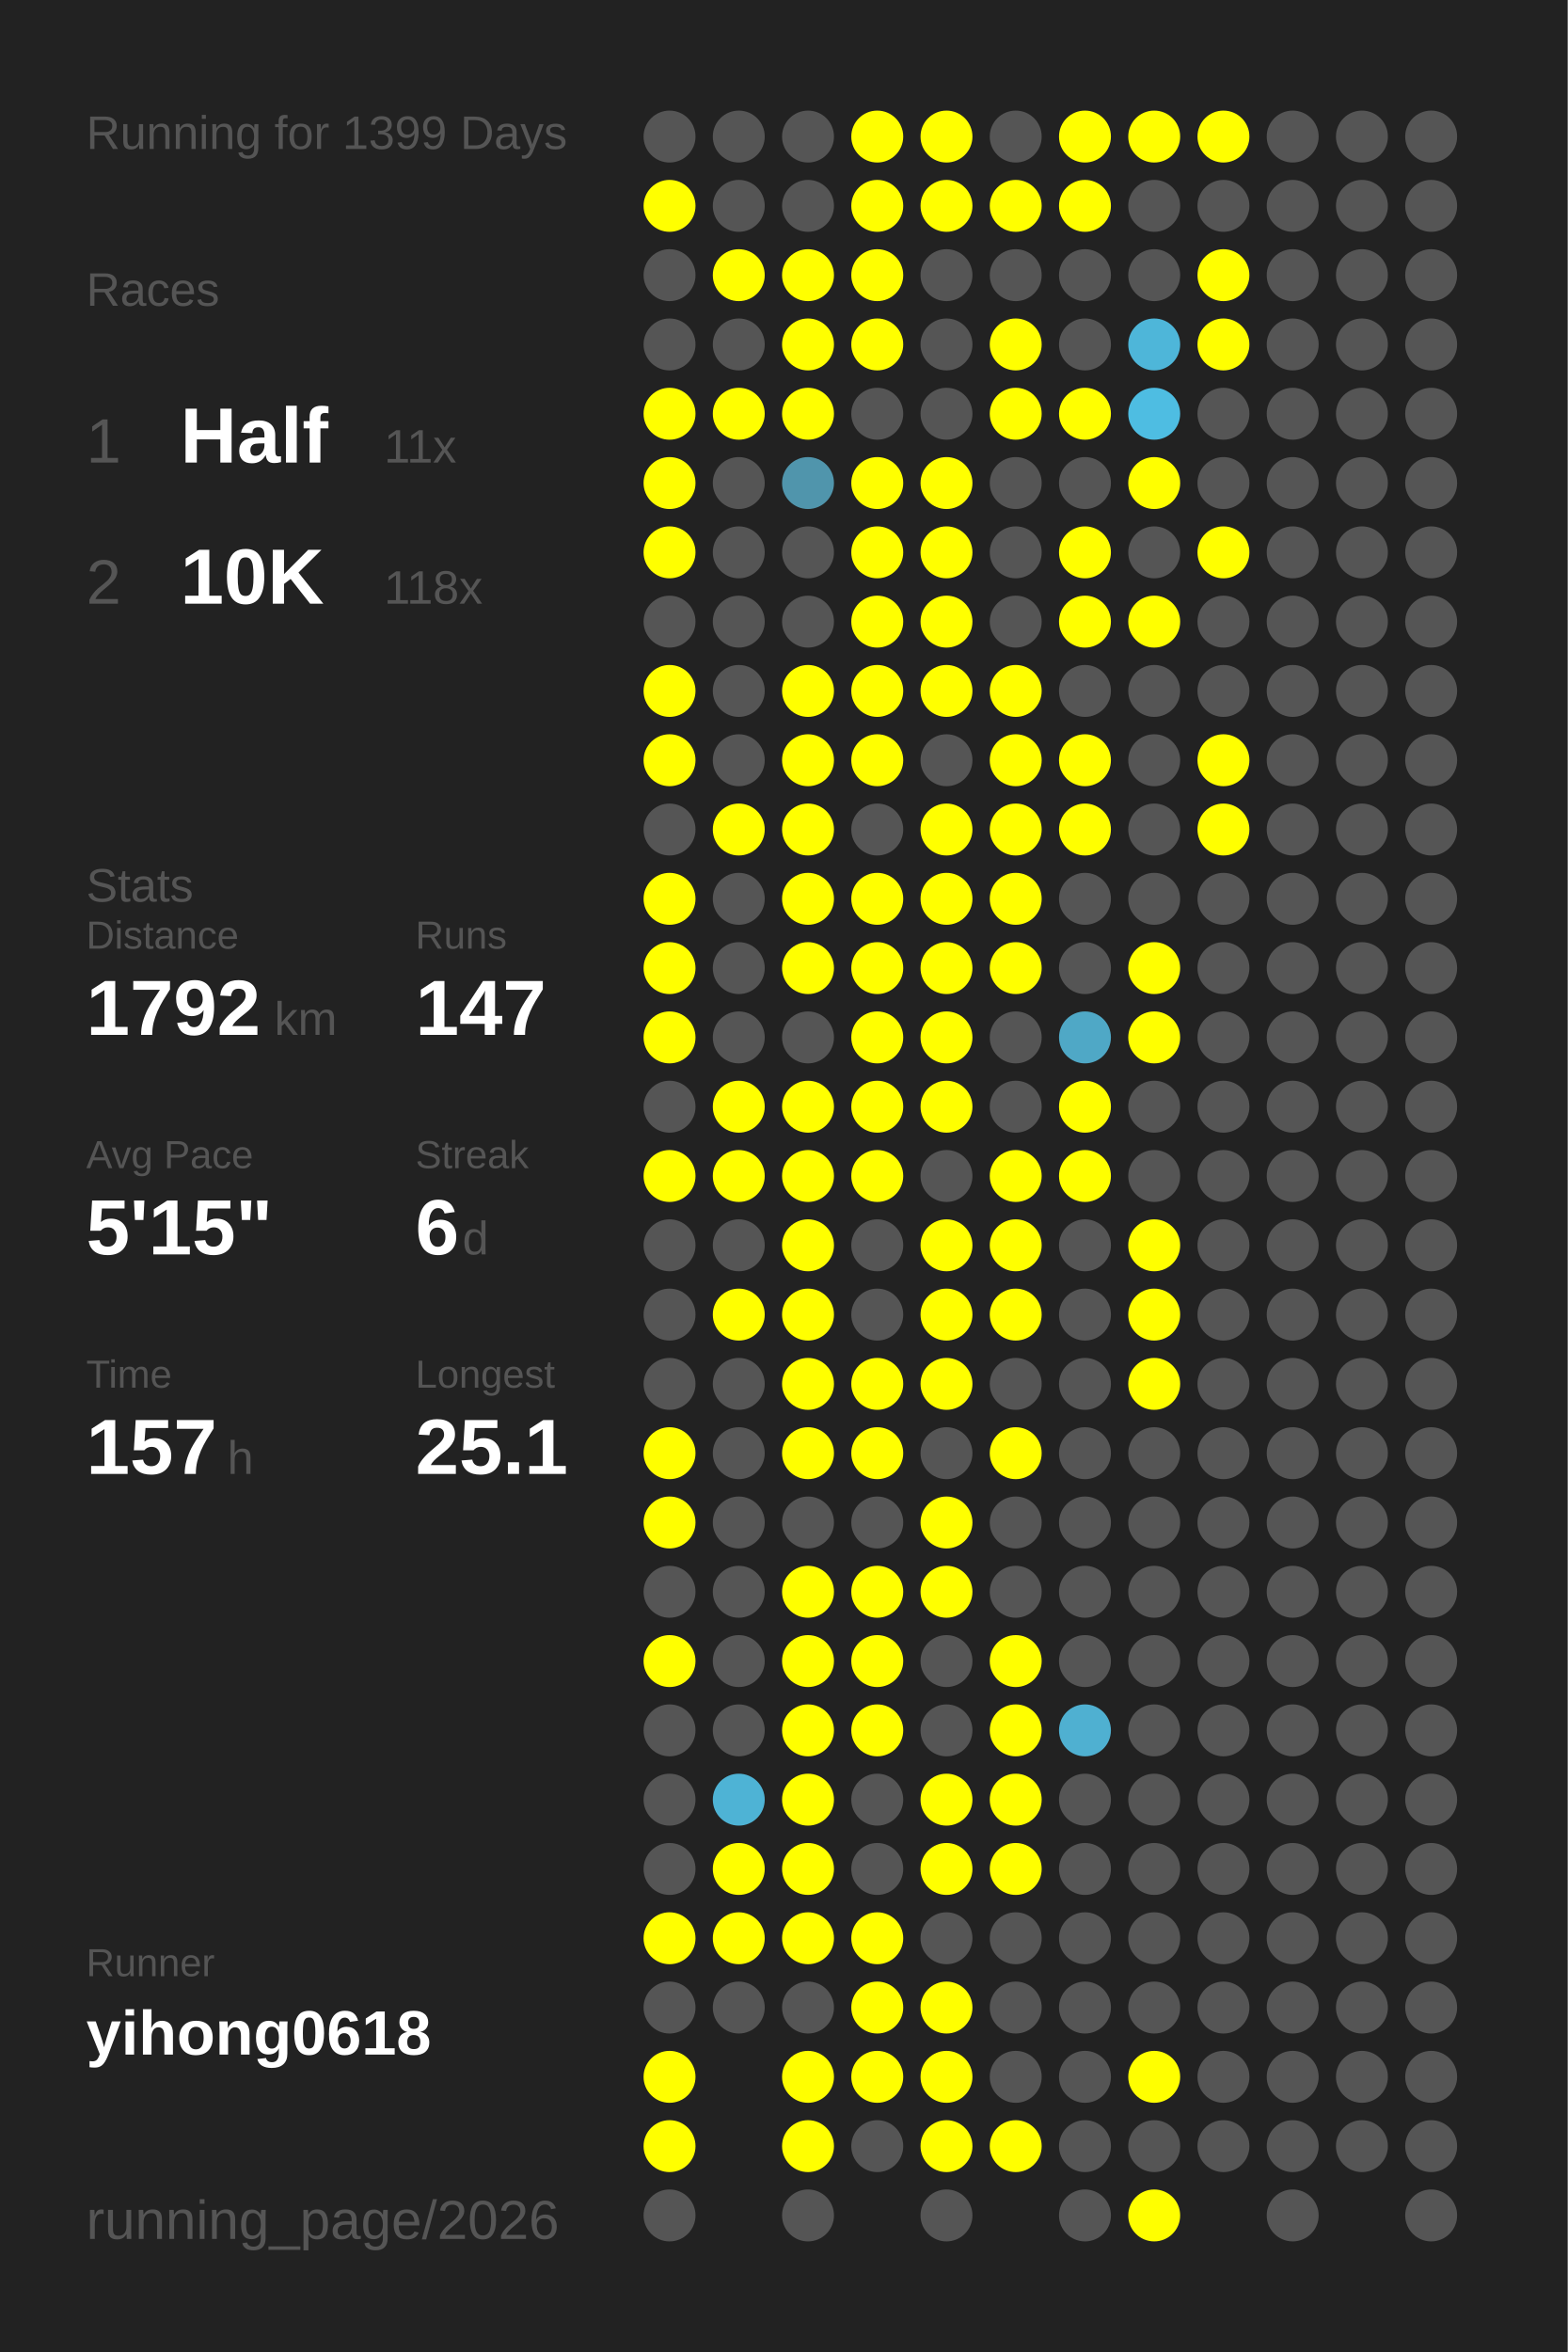
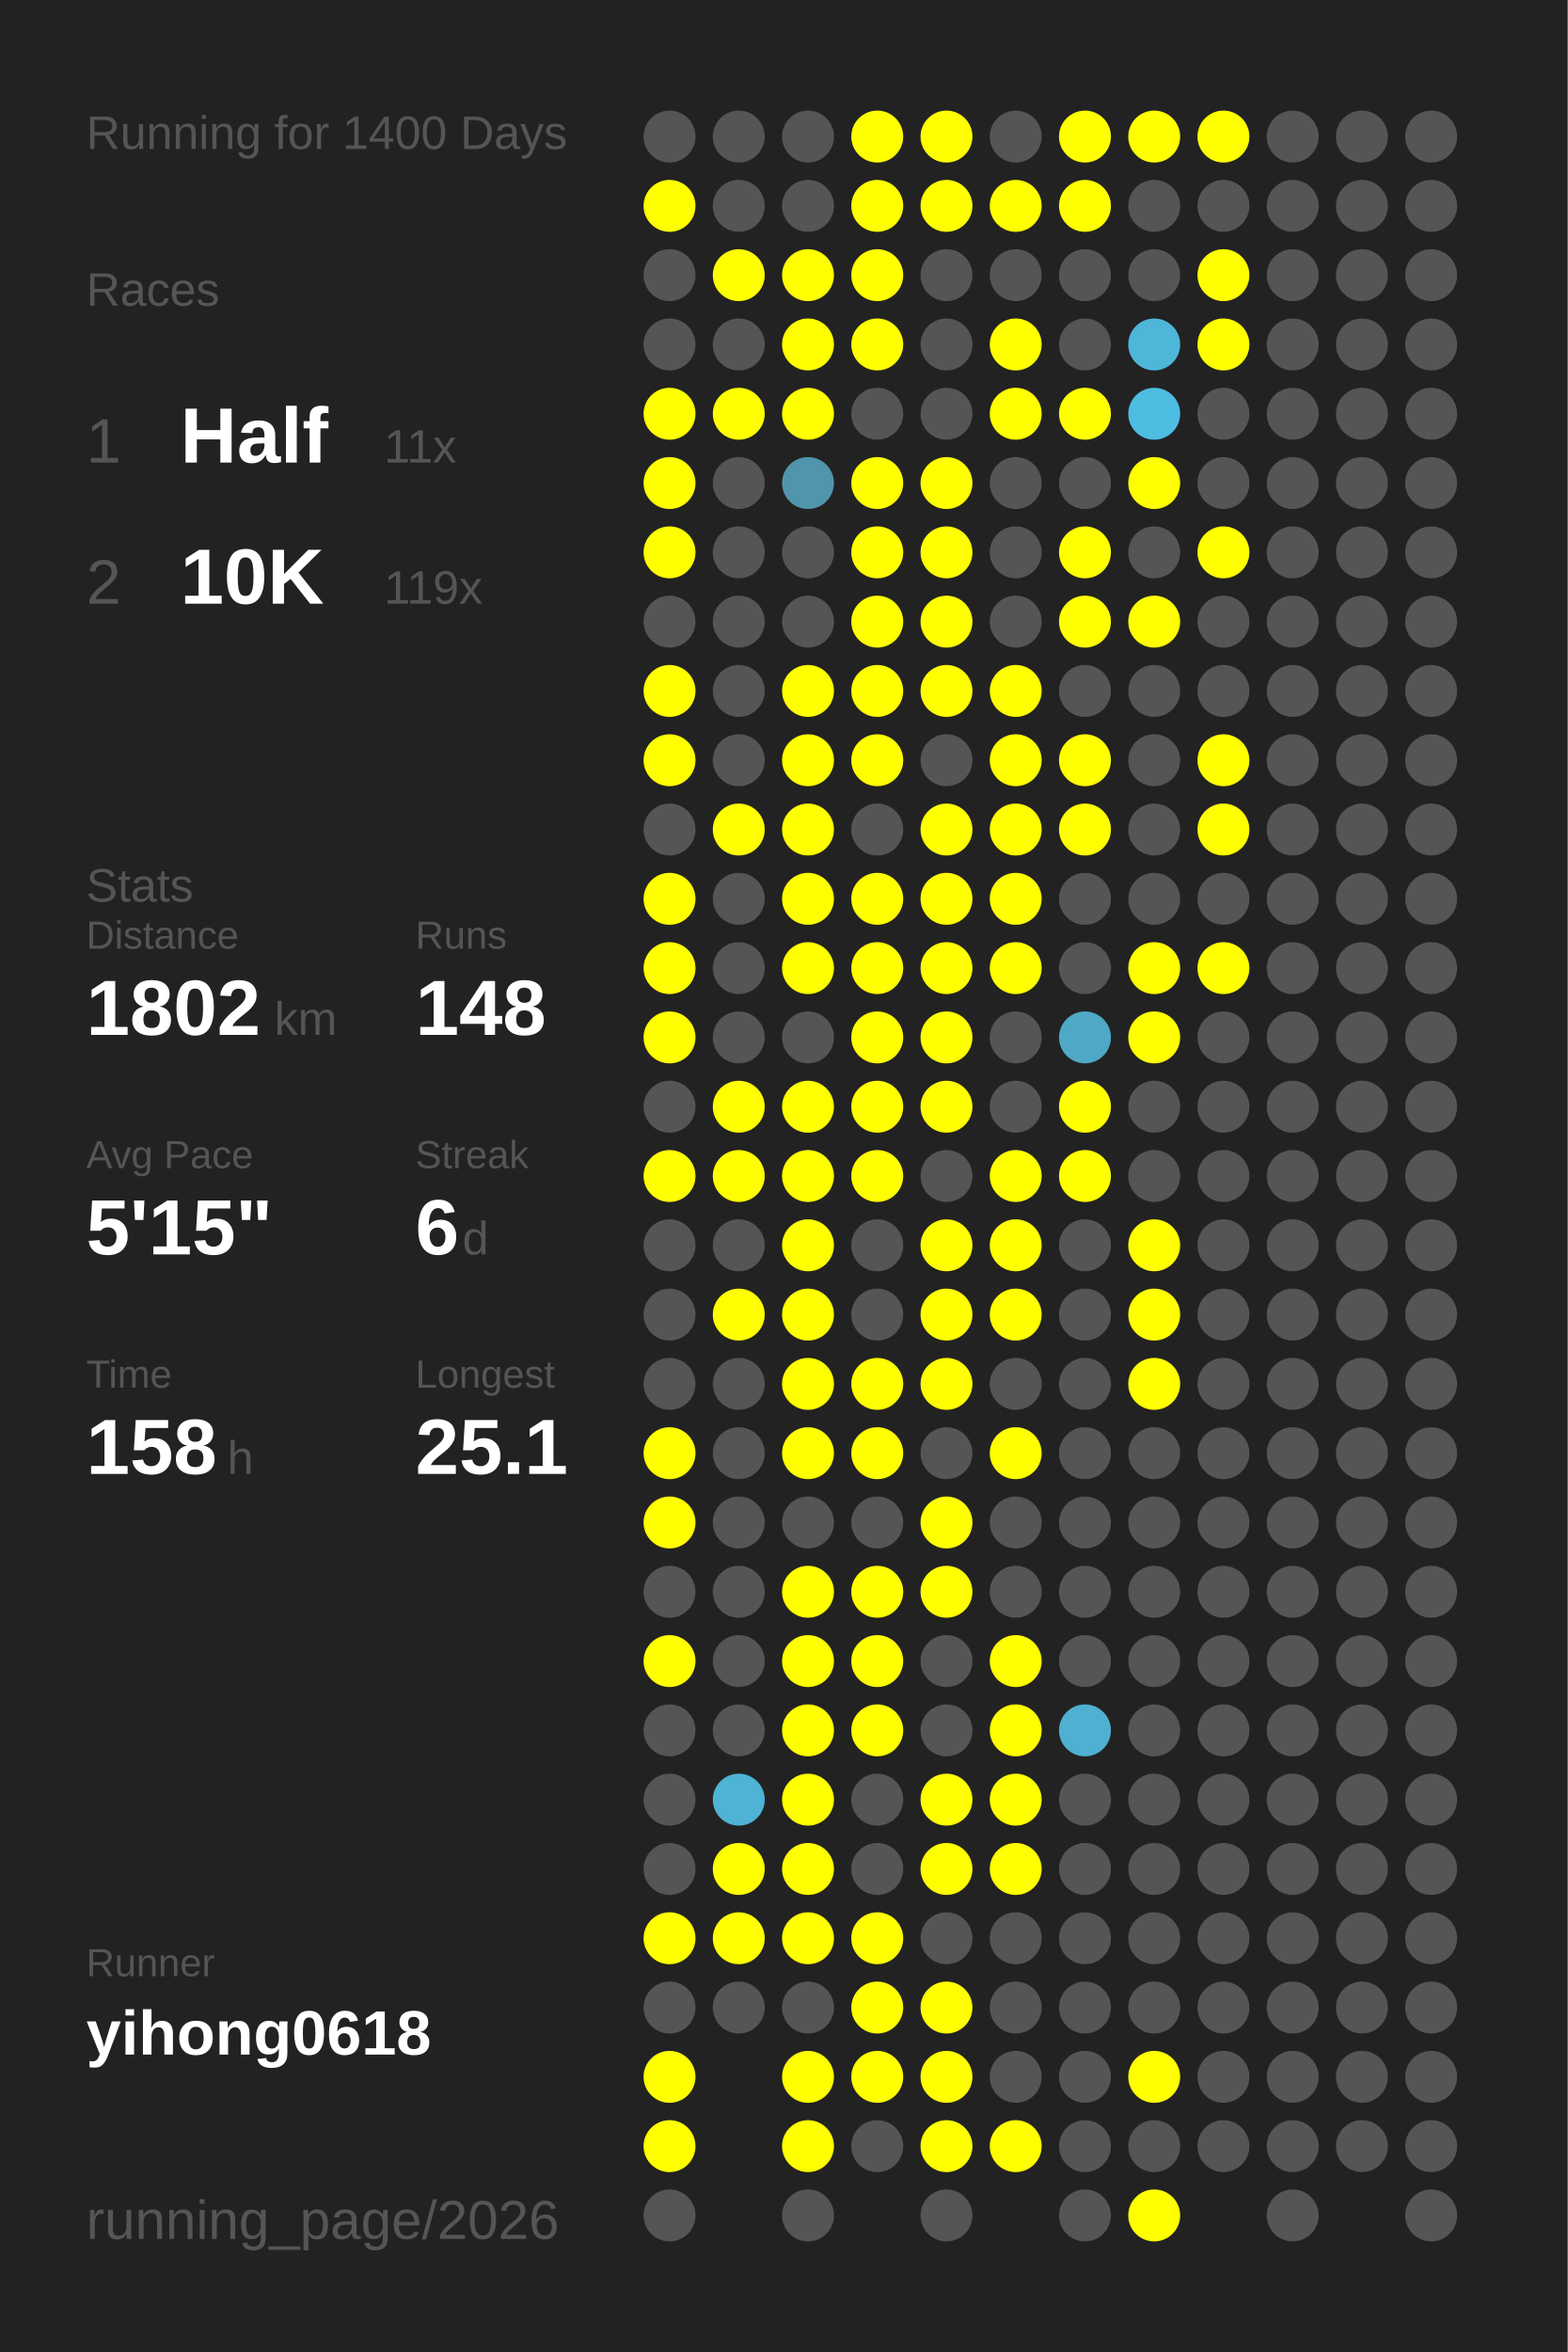
<svg xmlns="http://www.w3.org/2000/svg" baseProfile="full" height="300mm" version="1.1" viewBox="0,0,200,300" width="200mm">
  <defs />
  <rect fill="#222222" height="300" width="200" x="0" y="0" />
-   <text fill="#555555" style="font-size:6px; font-family:Arial;" x="11" y="19">Running for 1399 Days</text>
+   <text fill="#555555" style="font-size:6px; font-family:Arial;" x="11" y="19">Running for 1400 Days</text>
  <text fill="#555555" style="font-size:6px; font-family:Arial;" x="11" y="39">Races</text>
  <text fill="#555555" style="font-size:8px; font-family:Arial;" x="11" y="59">1</text>
  <text fill="#FFFFFF" style="font-size:10px; font-family:Arial; font-weight:bold;" x="23" y="59">Half</text>
  <text fill="#555555" style="font-size:6px; font-family:Arial;" x="49" y="59">11x</text>
  <text fill="#555555" style="font-size:8px; font-family:Arial;" x="11" y="77">2</text>
  <text fill="#FFFFFF" style="font-size:10px; font-family:Arial; font-weight:bold;" x="23" y="77">10K</text>
-   <text fill="#555555" style="font-size:6px; font-family:Arial;" x="49" y="77">118x</text>
+   <text fill="#555555" style="font-size:6px; font-family:Arial;" x="49" y="77">119x</text>
  <text fill="#555555" style="font-size:6px; font-family:Arial;" x="11" y="115">Stats</text>
  <text fill="#555555" style="font-size:5px; font-family:Arial;" x="11" y="121">Distance</text>
-   <text fill="#FFFFFF" style="font-size:10px; font-family:Arial; font-weight:bold;" x="11" y="132">1792</text>
+   <text fill="#FFFFFF" style="font-size:10px; font-family:Arial; font-weight:bold;" x="11" y="132">1802</text>
  <text fill="#555555" style="font-size:6px; font-family:Arial;" x="35" y="132">km</text>
  <text fill="#555555" style="font-size:5px; font-family:Arial;" x="53" y="121">Runs</text>
-   <text fill="#FFFFFF" style="font-size:10px; font-family:Arial; font-weight:bold;" x="53" y="132">147</text>
+   <text fill="#FFFFFF" style="font-size:10px; font-family:Arial; font-weight:bold;" x="53" y="132">148</text>
  <text fill="#555555" style="font-size:5px; font-family:Arial;" x="11" y="149">Avg Pace</text>
  <text fill="#FFFFFF" style="font-size:10px; font-family:Arial; font-weight:bold;" x="11" y="160">5'15"</text>
  <text fill="#555555" style="font-size:5px; font-family:Arial;" x="53" y="149">Streak</text>
  <text fill="#FFFFFF" style="font-size:10px; font-family:Arial; font-weight:bold;" x="53" y="160">6</text>
  <text fill="#555555" style="font-size:6px; font-family:Arial;" x="59" y="160">d</text>
  <text fill="#555555" style="font-size:5px; font-family:Arial;" x="11" y="177">Time</text>
-   <text fill="#FFFFFF" style="font-size:10px; font-family:Arial; font-weight:bold;" x="11" y="188">157</text>
+   <text fill="#FFFFFF" style="font-size:10px; font-family:Arial; font-weight:bold;" x="11" y="188">158</text>
  <text fill="#555555" style="font-size:6px; font-family:Arial;" x="29" y="188">h</text>
  <text fill="#555555" style="font-size:5px; font-family:Arial;" x="53" y="177">Longest</text>
  <text fill="#FFFFFF" style="font-size:10px; font-family:Arial; font-weight:bold;" x="53" y="188">25.1</text>
  <text fill="#555555" style="font-size:5px; font-family:Arial;" x="11" y="252.065">Runner</text>
  <text fill="#FFFFFF" style="font-size:8px; font-family:Arial; font-weight:bold;" x="11" y="262.065">yihong0618</text>
  <text fill="#555555" style="font-size:7px; font-family:Arial;" x="11" y="285.581">running_page/2026</text>
  <circle cx="85.417" cy="17.419" fill="#555555" r="3.312" />
  <circle cx="85.417" cy="26.258" fill="#FFFF00" r="3.312" />
  <circle cx="85.417" cy="35.097" fill="#555555" r="3.312" />
  <circle cx="85.417" cy="43.935" fill="#555555" r="3.312" />
  <circle cx="85.417" cy="52.774" fill="#FFFF00" r="3.312" />
  <circle cx="85.417" cy="61.613" fill="#FFFF00" r="3.312" />
  <circle cx="85.417" cy="70.452" fill="#FFFF00" r="3.312" />
  <circle cx="85.417" cy="79.29" fill="#555555" r="3.312" />
  <circle cx="85.417" cy="88.129" fill="#FFFF00" r="3.312" />
  <circle cx="85.417" cy="96.968" fill="#FFFF00" r="3.312" />
  <circle cx="85.417" cy="105.806" fill="#555555" r="3.312" />
  <circle cx="85.417" cy="114.645" fill="#FFFF00" r="3.312" />
  <circle cx="85.417" cy="123.484" fill="#FFFF00" r="3.312" />
  <circle cx="85.417" cy="132.323" fill="#FFFF00" r="3.312" />
  <circle cx="85.417" cy="141.161" fill="#555555" r="3.312" />
  <circle cx="85.417" cy="150" fill="#FFFF00" r="3.312" />
  <circle cx="85.417" cy="158.839" fill="#555555" r="3.312" />
  <circle cx="85.417" cy="167.677" fill="#555555" r="3.312" />
  <circle cx="85.417" cy="176.516" fill="#555555" r="3.312" />
  <circle cx="85.417" cy="185.355" fill="#FFFF00" r="3.312" />
  <circle cx="85.417" cy="194.194" fill="#FFFF00" r="3.312" />
  <circle cx="85.417" cy="203.032" fill="#555555" r="3.312" />
  <circle cx="85.417" cy="211.871" fill="#FFFF00" r="3.312" />
  <circle cx="85.417" cy="220.71" fill="#555555" r="3.312" />
  <circle cx="85.417" cy="229.548" fill="#555555" r="3.312" />
  <circle cx="85.417" cy="238.387" fill="#555555" r="3.312" />
  <circle cx="85.417" cy="247.226" fill="#FFFF00" r="3.312" />
  <circle cx="85.417" cy="256.065" fill="#555555" r="3.312" />
  <circle cx="85.417" cy="264.903" fill="#FFFF00" r="3.312" />
  <circle cx="85.417" cy="273.742" fill="#FFFF00" r="3.312" />
  <circle cx="85.417" cy="282.581" fill="#555555" r="3.312" />
  <circle cx="94.25" cy="17.419" fill="#555555" r="3.312" />
  <circle cx="94.25" cy="26.258" fill="#555555" r="3.312" />
  <circle cx="94.25" cy="35.097" fill="#FFFF00" r="3.312" />
  <circle cx="94.25" cy="43.935" fill="#555555" r="3.312" />
  <circle cx="94.25" cy="52.774" fill="#FFFF00" r="3.312" />
  <circle cx="94.25" cy="61.613" fill="#555555" r="3.312" />
  <circle cx="94.25" cy="70.452" fill="#555555" r="3.312" />
  <circle cx="94.25" cy="79.29" fill="#555555" r="3.312" />
  <circle cx="94.25" cy="88.129" fill="#555555" r="3.312" />
  <circle cx="94.25" cy="96.968" fill="#555555" r="3.312" />
  <circle cx="94.25" cy="105.806" fill="#FFFF00" r="3.312" />
  <circle cx="94.25" cy="114.645" fill="#555555" r="3.312" />
  <circle cx="94.25" cy="123.484" fill="#555555" r="3.312" />
  <circle cx="94.25" cy="132.323" fill="#555555" r="3.312" />
  <circle cx="94.25" cy="141.161" fill="#FFFF00" r="3.312" />
  <circle cx="94.25" cy="150" fill="#FFFF00" r="3.312" />
  <circle cx="94.25" cy="158.839" fill="#555555" r="3.312" />
  <circle cx="94.25" cy="167.677" fill="#FFFF00" r="3.312" />
  <circle cx="94.25" cy="176.516" fill="#555555" r="3.312" />
  <circle cx="94.25" cy="185.355" fill="#555555" r="3.312" />
  <circle cx="94.25" cy="194.194" fill="#555555" r="3.312" />
  <circle cx="94.25" cy="203.032" fill="#555555" r="3.312" />
  <circle cx="94.25" cy="211.871" fill="#555555" r="3.312" />
  <circle cx="94.25" cy="220.71" fill="#555555" r="3.312" />
  <circle cx="94.25" cy="229.548" fill="#4eb3d5" r="3.312" />
  <circle cx="94.25" cy="238.387" fill="#FFFF00" r="3.312" />
  <circle cx="94.25" cy="247.226" fill="#FFFF00" r="3.312" />
  <circle cx="94.25" cy="256.065" fill="#555555" r="3.312" />
  <circle cx="103.083" cy="17.419" fill="#555555" r="3.312" />
  <circle cx="103.083" cy="26.258" fill="#555555" r="3.312" />
  <circle cx="103.083" cy="35.097" fill="#FFFF00" r="3.312" />
  <circle cx="103.083" cy="43.935" fill="#FFFF00" r="3.312" />
  <circle cx="103.083" cy="52.774" fill="#FFFF00" r="3.312" />
  <circle cx="103.083" cy="61.613" fill="#5095ac" r="3.312" />
  <circle cx="103.083" cy="70.452" fill="#555555" r="3.312" />
  <circle cx="103.083" cy="79.29" fill="#555555" r="3.312" />
  <circle cx="103.083" cy="88.129" fill="#FFFF00" r="3.312" />
  <circle cx="103.083" cy="96.968" fill="#FFFF00" r="3.312" />
  <circle cx="103.083" cy="105.806" fill="#FFFF00" r="3.312" />
  <circle cx="103.083" cy="114.645" fill="#FFFF00" r="3.312" />
  <circle cx="103.083" cy="123.484" fill="#FFFF00" r="3.312" />
  <circle cx="103.083" cy="132.323" fill="#555555" r="3.312" />
  <circle cx="103.083" cy="141.161" fill="#FFFF00" r="3.312" />
  <circle cx="103.083" cy="150" fill="#FFFF00" r="3.312" />
  <circle cx="103.083" cy="158.839" fill="#FFFF00" r="3.312" />
  <circle cx="103.083" cy="167.677" fill="#FFFF00" r="3.312" />
  <circle cx="103.083" cy="176.516" fill="#FFFF00" r="3.312" />
  <circle cx="103.083" cy="185.355" fill="#FFFF00" r="3.312" />
  <circle cx="103.083" cy="194.194" fill="#555555" r="3.312" />
  <circle cx="103.083" cy="203.032" fill="#FFFF00" r="3.312" />
  <circle cx="103.083" cy="211.871" fill="#FFFF00" r="3.312" />
  <circle cx="103.083" cy="220.71" fill="#FFFF00" r="3.312" />
  <circle cx="103.083" cy="229.548" fill="#FFFF00" r="3.312" />
  <circle cx="103.083" cy="238.387" fill="#FFFF00" r="3.312" />
  <circle cx="103.083" cy="247.226" fill="#FFFF00" r="3.312" />
  <circle cx="103.083" cy="256.065" fill="#555555" r="3.312" />
  <circle cx="103.083" cy="264.903" fill="#FFFF00" r="3.312" />
  <circle cx="103.083" cy="273.742" fill="#FFFF00" r="3.312" />
  <circle cx="103.083" cy="282.581" fill="#555555" r="3.312" />
  <circle cx="111.917" cy="17.419" fill="#FFFF00" r="3.312" />
  <circle cx="111.917" cy="26.258" fill="#FFFF00" r="3.312" />
  <circle cx="111.917" cy="35.097" fill="#FFFF00" r="3.312" />
  <circle cx="111.917" cy="43.935" fill="#FFFF00" r="3.312" />
  <circle cx="111.917" cy="52.774" fill="#555555" r="3.312" />
  <circle cx="111.917" cy="61.613" fill="#FFFF00" r="3.312" />
  <circle cx="111.917" cy="70.452" fill="#FFFF00" r="3.312" />
  <circle cx="111.917" cy="79.29" fill="#FFFF00" r="3.312" />
  <circle cx="111.917" cy="88.129" fill="#FFFF00" r="3.312" />
  <circle cx="111.917" cy="96.968" fill="#FFFF00" r="3.312" />
  <circle cx="111.917" cy="105.806" fill="#555555" r="3.312" />
  <circle cx="111.917" cy="114.645" fill="#FFFF00" r="3.312" />
  <circle cx="111.917" cy="123.484" fill="#FFFF00" r="3.312" />
  <circle cx="111.917" cy="132.323" fill="#FFFF00" r="3.312" />
  <circle cx="111.917" cy="141.161" fill="#FFFF00" r="3.312" />
  <circle cx="111.917" cy="150" fill="#FFFF00" r="3.312" />
  <circle cx="111.917" cy="158.839" fill="#555555" r="3.312" />
  <circle cx="111.917" cy="167.677" fill="#555555" r="3.312" />
  <circle cx="111.917" cy="176.516" fill="#FFFF00" r="3.312" />
  <circle cx="111.917" cy="185.355" fill="#FFFF00" r="3.312" />
  <circle cx="111.917" cy="194.194" fill="#555555" r="3.312" />
  <circle cx="111.917" cy="203.032" fill="#FFFF00" r="3.312" />
  <circle cx="111.917" cy="211.871" fill="#FFFF00" r="3.312" />
  <circle cx="111.917" cy="220.71" fill="#FFFF00" r="3.312" />
  <circle cx="111.917" cy="229.548" fill="#555555" r="3.312" />
  <circle cx="111.917" cy="238.387" fill="#555555" r="3.312" />
  <circle cx="111.917" cy="247.226" fill="#FFFF00" r="3.312" />
  <circle cx="111.917" cy="256.065" fill="#FFFF00" r="3.312" />
  <circle cx="111.917" cy="264.903" fill="#FFFF00" r="3.312" />
  <circle cx="111.917" cy="273.742" fill="#555555" r="3.312" />
  <circle cx="120.75" cy="17.419" fill="#FFFF00" r="3.312" />
  <circle cx="120.75" cy="26.258" fill="#FFFF00" r="3.312" />
  <circle cx="120.75" cy="35.097" fill="#555555" r="3.312" />
  <circle cx="120.75" cy="43.935" fill="#555555" r="3.312" />
  <circle cx="120.75" cy="52.774" fill="#555555" r="3.312" />
  <circle cx="120.75" cy="61.613" fill="#FFFF00" r="3.312" />
  <circle cx="120.75" cy="70.452" fill="#FFFF00" r="3.312" />
  <circle cx="120.75" cy="79.29" fill="#FFFF00" r="3.312" />
  <circle cx="120.75" cy="88.129" fill="#FFFF00" r="3.312" />
  <circle cx="120.75" cy="96.968" fill="#555555" r="3.312" />
  <circle cx="120.75" cy="105.806" fill="#FFFF00" r="3.312" />
  <circle cx="120.75" cy="114.645" fill="#FFFF00" r="3.312" />
  <circle cx="120.75" cy="123.484" fill="#FFFF00" r="3.312" />
  <circle cx="120.75" cy="132.323" fill="#FFFF00" r="3.312" />
  <circle cx="120.75" cy="141.161" fill="#FFFF00" r="3.312" />
  <circle cx="120.75" cy="150" fill="#555555" r="3.312" />
  <circle cx="120.75" cy="158.839" fill="#FFFF00" r="3.312" />
  <circle cx="120.75" cy="167.677" fill="#FFFF00" r="3.312" />
  <circle cx="120.75" cy="176.516" fill="#FFFF00" r="3.312" />
  <circle cx="120.75" cy="185.355" fill="#555555" r="3.312" />
  <circle cx="120.75" cy="194.194" fill="#FFFF00" r="3.312" />
  <circle cx="120.75" cy="203.032" fill="#FFFF00" r="3.312" />
  <circle cx="120.75" cy="211.871" fill="#555555" r="3.312" />
  <circle cx="120.75" cy="220.71" fill="#555555" r="3.312" />
  <circle cx="120.75" cy="229.548" fill="#FFFF00" r="3.312" />
  <circle cx="120.75" cy="238.387" fill="#FFFF00" r="3.312" />
  <circle cx="120.75" cy="247.226" fill="#555555" r="3.312" />
  <circle cx="120.75" cy="256.065" fill="#FFFF00" r="3.312" />
  <circle cx="120.75" cy="264.903" fill="#FFFF00" r="3.312" />
  <circle cx="120.75" cy="273.742" fill="#FFFF00" r="3.312" />
  <circle cx="120.75" cy="282.581" fill="#555555" r="3.312" />
  <circle cx="129.583" cy="17.419" fill="#555555" r="3.312" />
  <circle cx="129.583" cy="26.258" fill="#FFFF00" r="3.312" />
  <circle cx="129.583" cy="35.097" fill="#555555" r="3.312" />
  <circle cx="129.583" cy="43.935" fill="#FFFF00" r="3.312" />
  <circle cx="129.583" cy="52.774" fill="#FFFF00" r="3.312" />
  <circle cx="129.583" cy="61.613" fill="#555555" r="3.312" />
  <circle cx="129.583" cy="70.452" fill="#555555" r="3.312" />
  <circle cx="129.583" cy="79.29" fill="#555555" r="3.312" />
  <circle cx="129.583" cy="88.129" fill="#FFFF00" r="3.312" />
  <circle cx="129.583" cy="96.968" fill="#FFFF00" r="3.312" />
  <circle cx="129.583" cy="105.806" fill="#FFFF00" r="3.312" />
  <circle cx="129.583" cy="114.645" fill="#FFFF00" r="3.312" />
  <circle cx="129.583" cy="123.484" fill="#FFFF00" r="3.312" />
  <circle cx="129.583" cy="132.323" fill="#555555" r="3.312" />
  <circle cx="129.583" cy="141.161" fill="#555555" r="3.312" />
  <circle cx="129.583" cy="150" fill="#FFFF00" r="3.312" />
  <circle cx="129.583" cy="158.839" fill="#FFFF00" r="3.312" />
  <circle cx="129.583" cy="167.677" fill="#FFFF00" r="3.312" />
  <circle cx="129.583" cy="176.516" fill="#555555" r="3.312" />
  <circle cx="129.583" cy="185.355" fill="#FFFF00" r="3.312" />
  <circle cx="129.583" cy="194.194" fill="#555555" r="3.312" />
  <circle cx="129.583" cy="203.032" fill="#555555" r="3.312" />
  <circle cx="129.583" cy="211.871" fill="#FFFF00" r="3.312" />
  <circle cx="129.583" cy="220.71" fill="#FFFF00" r="3.312" />
  <circle cx="129.583" cy="229.548" fill="#FFFF00" r="3.312" />
  <circle cx="129.583" cy="238.387" fill="#FFFF00" r="3.312" />
  <circle cx="129.583" cy="247.226" fill="#555555" r="3.312" />
  <circle cx="129.583" cy="256.065" fill="#555555" r="3.312" />
  <circle cx="129.583" cy="264.903" fill="#555555" r="3.312" />
  <circle cx="129.583" cy="273.742" fill="#FFFF00" r="3.312" />
  <circle cx="138.417" cy="17.419" fill="#FFFF00" r="3.312" />
  <circle cx="138.417" cy="26.258" fill="#FFFF00" r="3.312" />
  <circle cx="138.417" cy="35.097" fill="#555555" r="3.312" />
  <circle cx="138.417" cy="43.935" fill="#555555" r="3.312" />
  <circle cx="138.417" cy="52.774" fill="#FFFF00" r="3.312" />
  <circle cx="138.417" cy="61.613" fill="#555555" r="3.312" />
  <circle cx="138.417" cy="70.452" fill="#FFFF00" r="3.312" />
  <circle cx="138.417" cy="79.29" fill="#FFFF00" r="3.312" />
  <circle cx="138.417" cy="88.129" fill="#555555" r="3.312" />
  <circle cx="138.417" cy="96.968" fill="#FFFF00" r="3.312" />
  <circle cx="138.417" cy="105.806" fill="#FFFF00" r="3.312" />
  <circle cx="138.417" cy="114.645" fill="#555555" r="3.312" />
  <circle cx="138.417" cy="123.484" fill="#555555" r="3.312" />
  <circle cx="138.417" cy="132.323" fill="#4fa8c6" r="3.312" />
  <circle cx="138.417" cy="141.161" fill="#FFFF00" r="3.312" />
  <circle cx="138.417" cy="150" fill="#FFFF00" r="3.312" />
  <circle cx="138.417" cy="158.839" fill="#555555" r="3.312" />
  <circle cx="138.417" cy="167.677" fill="#555555" r="3.312" />
  <circle cx="138.417" cy="176.516" fill="#555555" r="3.312" />
  <circle cx="138.417" cy="185.355" fill="#555555" r="3.312" />
  <circle cx="138.417" cy="194.194" fill="#555555" r="3.312" />
  <circle cx="138.417" cy="203.032" fill="#555555" r="3.312" />
  <circle cx="138.417" cy="211.871" fill="#555555" r="3.312" />
  <circle cx="138.417" cy="220.71" fill="#4fb0d1" r="3.312" />
  <circle cx="138.417" cy="229.548" fill="#555555" r="3.312" />
  <circle cx="138.417" cy="238.387" fill="#555555" r="3.312" />
  <circle cx="138.417" cy="247.226" fill="#555555" r="3.312" />
  <circle cx="138.417" cy="256.065" fill="#555555" r="3.312" />
  <circle cx="138.417" cy="264.903" fill="#555555" r="3.312" />
  <circle cx="138.417" cy="273.742" fill="#555555" r="3.312" />
  <circle cx="138.417" cy="282.581" fill="#555555" r="3.312" />
  <circle cx="147.25" cy="17.419" fill="#FFFF00" r="3.312" />
  <circle cx="147.25" cy="26.258" fill="#555555" r="3.312" />
  <circle cx="147.25" cy="35.097" fill="#555555" r="3.312" />
  <circle cx="147.25" cy="43.935" fill="#4eb6d9" r="3.312" />
  <circle cx="147.25" cy="52.774" fill="#4ebde2" r="3.312" />
  <circle cx="147.25" cy="61.613" fill="#FFFF00" r="3.312" />
  <circle cx="147.25" cy="70.452" fill="#555555" r="3.312" />
  <circle cx="147.25" cy="79.29" fill="#FFFF00" r="3.312" />
  <circle cx="147.25" cy="88.129" fill="#555555" r="3.312" />
  <circle cx="147.25" cy="96.968" fill="#555555" r="3.312" />
  <circle cx="147.25" cy="105.806" fill="#555555" r="3.312" />
  <circle cx="147.25" cy="114.645" fill="#555555" r="3.312" />
  <circle cx="147.25" cy="123.484" fill="#FFFF00" r="3.312" />
  <circle cx="147.25" cy="132.323" fill="#FFFF00" r="3.312" />
  <circle cx="147.25" cy="141.161" fill="#555555" r="3.312" />
  <circle cx="147.25" cy="150" fill="#555555" r="3.312" />
  <circle cx="147.25" cy="158.839" fill="#FFFF00" r="3.312" />
  <circle cx="147.25" cy="167.677" fill="#FFFF00" r="3.312" />
  <circle cx="147.25" cy="176.516" fill="#FFFF00" r="3.312" />
  <circle cx="147.25" cy="185.355" fill="#555555" r="3.312" />
  <circle cx="147.25" cy="194.194" fill="#555555" r="3.312" />
  <circle cx="147.25" cy="203.032" fill="#555555" r="3.312" />
  <circle cx="147.25" cy="211.871" fill="#555555" r="3.312" />
  <circle cx="147.25" cy="220.71" fill="#555555" r="3.312" />
  <circle cx="147.25" cy="229.548" fill="#555555" r="3.312" />
  <circle cx="147.25" cy="238.387" fill="#555555" r="3.312" />
  <circle cx="147.25" cy="247.226" fill="#555555" r="3.312" />
  <circle cx="147.25" cy="256.065" fill="#555555" r="3.312" />
  <circle cx="147.25" cy="264.903" fill="#FFFF00" r="3.312" />
  <circle cx="147.25" cy="273.742" fill="#555555" r="3.312" />
  <circle cx="147.25" cy="282.581" fill="#FFFF00" r="3.312" />
  <circle cx="156.083" cy="17.419" fill="#FFFF00" r="3.312" />
  <circle cx="156.083" cy="26.258" fill="#555555" r="3.312" />
  <circle cx="156.083" cy="35.097" fill="#FFFF00" r="3.312" />
  <circle cx="156.083" cy="43.935" fill="#FFFF00" r="3.312" />
  <circle cx="156.083" cy="52.774" fill="#555555" r="3.312" />
  <circle cx="156.083" cy="61.613" fill="#555555" r="3.312" />
  <circle cx="156.083" cy="70.452" fill="#FFFF00" r="3.312" />
  <circle cx="156.083" cy="79.29" fill="#555555" r="3.312" />
  <circle cx="156.083" cy="88.129" fill="#555555" r="3.312" />
  <circle cx="156.083" cy="96.968" fill="#FFFF00" r="3.312" />
  <circle cx="156.083" cy="105.806" fill="#FFFF00" r="3.312" />
  <circle cx="156.083" cy="114.645" fill="#555555" r="3.312" />
-   <circle cx="156.083" cy="123.484" fill="#555555" r="3.312" />
+   <circle cx="156.083" cy="123.484" fill="#FFFF00" r="3.312" />
  <circle cx="156.083" cy="132.323" fill="#555555" r="3.312" />
  <circle cx="156.083" cy="141.161" fill="#555555" r="3.312" />
  <circle cx="156.083" cy="150" fill="#555555" r="3.312" />
  <circle cx="156.083" cy="158.839" fill="#555555" r="3.312" />
  <circle cx="156.083" cy="167.677" fill="#555555" r="3.312" />
  <circle cx="156.083" cy="176.516" fill="#555555" r="3.312" />
  <circle cx="156.083" cy="185.355" fill="#555555" r="3.312" />
  <circle cx="156.083" cy="194.194" fill="#555555" r="3.312" />
  <circle cx="156.083" cy="203.032" fill="#555555" r="3.312" />
  <circle cx="156.083" cy="211.871" fill="#555555" r="3.312" />
  <circle cx="156.083" cy="220.71" fill="#555555" r="3.312" />
  <circle cx="156.083" cy="229.548" fill="#555555" r="3.312" />
  <circle cx="156.083" cy="238.387" fill="#555555" r="3.312" />
  <circle cx="156.083" cy="247.226" fill="#555555" r="3.312" />
  <circle cx="156.083" cy="256.065" fill="#555555" r="3.312" />
  <circle cx="156.083" cy="264.903" fill="#555555" r="3.312" />
  <circle cx="156.083" cy="273.742" fill="#555555" r="3.312" />
  <circle cx="164.917" cy="17.419" fill="#555555" r="3.312" />
  <circle cx="164.917" cy="26.258" fill="#555555" r="3.312" />
  <circle cx="164.917" cy="35.097" fill="#555555" r="3.312" />
  <circle cx="164.917" cy="43.935" fill="#555555" r="3.312" />
  <circle cx="164.917" cy="52.774" fill="#555555" r="3.312" />
  <circle cx="164.917" cy="61.613" fill="#555555" r="3.312" />
  <circle cx="164.917" cy="70.452" fill="#555555" r="3.312" />
  <circle cx="164.917" cy="79.29" fill="#555555" r="3.312" />
  <circle cx="164.917" cy="88.129" fill="#555555" r="3.312" />
  <circle cx="164.917" cy="96.968" fill="#555555" r="3.312" />
  <circle cx="164.917" cy="105.806" fill="#555555" r="3.312" />
  <circle cx="164.917" cy="114.645" fill="#555555" r="3.312" />
  <circle cx="164.917" cy="123.484" fill="#555555" r="3.312" />
  <circle cx="164.917" cy="132.323" fill="#555555" r="3.312" />
  <circle cx="164.917" cy="141.161" fill="#555555" r="3.312" />
  <circle cx="164.917" cy="150" fill="#555555" r="3.312" />
  <circle cx="164.917" cy="158.839" fill="#555555" r="3.312" />
  <circle cx="164.917" cy="167.677" fill="#555555" r="3.312" />
  <circle cx="164.917" cy="176.516" fill="#555555" r="3.312" />
  <circle cx="164.917" cy="185.355" fill="#555555" r="3.312" />
  <circle cx="164.917" cy="194.194" fill="#555555" r="3.312" />
  <circle cx="164.917" cy="203.032" fill="#555555" r="3.312" />
  <circle cx="164.917" cy="211.871" fill="#555555" r="3.312" />
  <circle cx="164.917" cy="220.71" fill="#555555" r="3.312" />
  <circle cx="164.917" cy="229.548" fill="#555555" r="3.312" />
  <circle cx="164.917" cy="238.387" fill="#555555" r="3.312" />
  <circle cx="164.917" cy="247.226" fill="#555555" r="3.312" />
  <circle cx="164.917" cy="256.065" fill="#555555" r="3.312" />
  <circle cx="164.917" cy="264.903" fill="#555555" r="3.312" />
  <circle cx="164.917" cy="273.742" fill="#555555" r="3.312" />
  <circle cx="164.917" cy="282.581" fill="#555555" r="3.312" />
  <circle cx="173.75" cy="17.419" fill="#555555" r="3.312" />
  <circle cx="173.75" cy="26.258" fill="#555555" r="3.312" />
  <circle cx="173.75" cy="35.097" fill="#555555" r="3.312" />
  <circle cx="173.75" cy="43.935" fill="#555555" r="3.312" />
  <circle cx="173.75" cy="52.774" fill="#555555" r="3.312" />
  <circle cx="173.75" cy="61.613" fill="#555555" r="3.312" />
  <circle cx="173.75" cy="70.452" fill="#555555" r="3.312" />
  <circle cx="173.75" cy="79.29" fill="#555555" r="3.312" />
  <circle cx="173.75" cy="88.129" fill="#555555" r="3.312" />
  <circle cx="173.75" cy="96.968" fill="#555555" r="3.312" />
  <circle cx="173.75" cy="105.806" fill="#555555" r="3.312" />
  <circle cx="173.75" cy="114.645" fill="#555555" r="3.312" />
  <circle cx="173.75" cy="123.484" fill="#555555" r="3.312" />
  <circle cx="173.75" cy="132.323" fill="#555555" r="3.312" />
  <circle cx="173.75" cy="141.161" fill="#555555" r="3.312" />
  <circle cx="173.75" cy="150" fill="#555555" r="3.312" />
  <circle cx="173.75" cy="158.839" fill="#555555" r="3.312" />
  <circle cx="173.75" cy="167.677" fill="#555555" r="3.312" />
  <circle cx="173.75" cy="176.516" fill="#555555" r="3.312" />
  <circle cx="173.75" cy="185.355" fill="#555555" r="3.312" />
  <circle cx="173.75" cy="194.194" fill="#555555" r="3.312" />
  <circle cx="173.75" cy="203.032" fill="#555555" r="3.312" />
  <circle cx="173.75" cy="211.871" fill="#555555" r="3.312" />
  <circle cx="173.75" cy="220.71" fill="#555555" r="3.312" />
  <circle cx="173.75" cy="229.548" fill="#555555" r="3.312" />
  <circle cx="173.75" cy="238.387" fill="#555555" r="3.312" />
  <circle cx="173.75" cy="247.226" fill="#555555" r="3.312" />
  <circle cx="173.75" cy="256.065" fill="#555555" r="3.312" />
  <circle cx="173.75" cy="264.903" fill="#555555" r="3.312" />
  <circle cx="173.75" cy="273.742" fill="#555555" r="3.312" />
  <circle cx="182.583" cy="17.419" fill="#555555" r="3.312" />
  <circle cx="182.583" cy="26.258" fill="#555555" r="3.312" />
  <circle cx="182.583" cy="35.097" fill="#555555" r="3.312" />
  <circle cx="182.583" cy="43.935" fill="#555555" r="3.312" />
  <circle cx="182.583" cy="52.774" fill="#555555" r="3.312" />
  <circle cx="182.583" cy="61.613" fill="#555555" r="3.312" />
  <circle cx="182.583" cy="70.452" fill="#555555" r="3.312" />
  <circle cx="182.583" cy="79.29" fill="#555555" r="3.312" />
  <circle cx="182.583" cy="88.129" fill="#555555" r="3.312" />
  <circle cx="182.583" cy="96.968" fill="#555555" r="3.312" />
  <circle cx="182.583" cy="105.806" fill="#555555" r="3.312" />
  <circle cx="182.583" cy="114.645" fill="#555555" r="3.312" />
  <circle cx="182.583" cy="123.484" fill="#555555" r="3.312" />
  <circle cx="182.583" cy="132.323" fill="#555555" r="3.312" />
  <circle cx="182.583" cy="141.161" fill="#555555" r="3.312" />
  <circle cx="182.583" cy="150" fill="#555555" r="3.312" />
  <circle cx="182.583" cy="158.839" fill="#555555" r="3.312" />
  <circle cx="182.583" cy="167.677" fill="#555555" r="3.312" />
  <circle cx="182.583" cy="176.516" fill="#555555" r="3.312" />
  <circle cx="182.583" cy="185.355" fill="#555555" r="3.312" />
  <circle cx="182.583" cy="194.194" fill="#555555" r="3.312" />
  <circle cx="182.583" cy="203.032" fill="#555555" r="3.312" />
  <circle cx="182.583" cy="211.871" fill="#555555" r="3.312" />
  <circle cx="182.583" cy="220.71" fill="#555555" r="3.312" />
  <circle cx="182.583" cy="229.548" fill="#555555" r="3.312" />
  <circle cx="182.583" cy="238.387" fill="#555555" r="3.312" />
  <circle cx="182.583" cy="247.226" fill="#555555" r="3.312" />
  <circle cx="182.583" cy="256.065" fill="#555555" r="3.312" />
  <circle cx="182.583" cy="264.903" fill="#555555" r="3.312" />
  <circle cx="182.583" cy="273.742" fill="#555555" r="3.312" />
  <circle cx="182.583" cy="282.581" fill="#555555" r="3.312" />
</svg>
